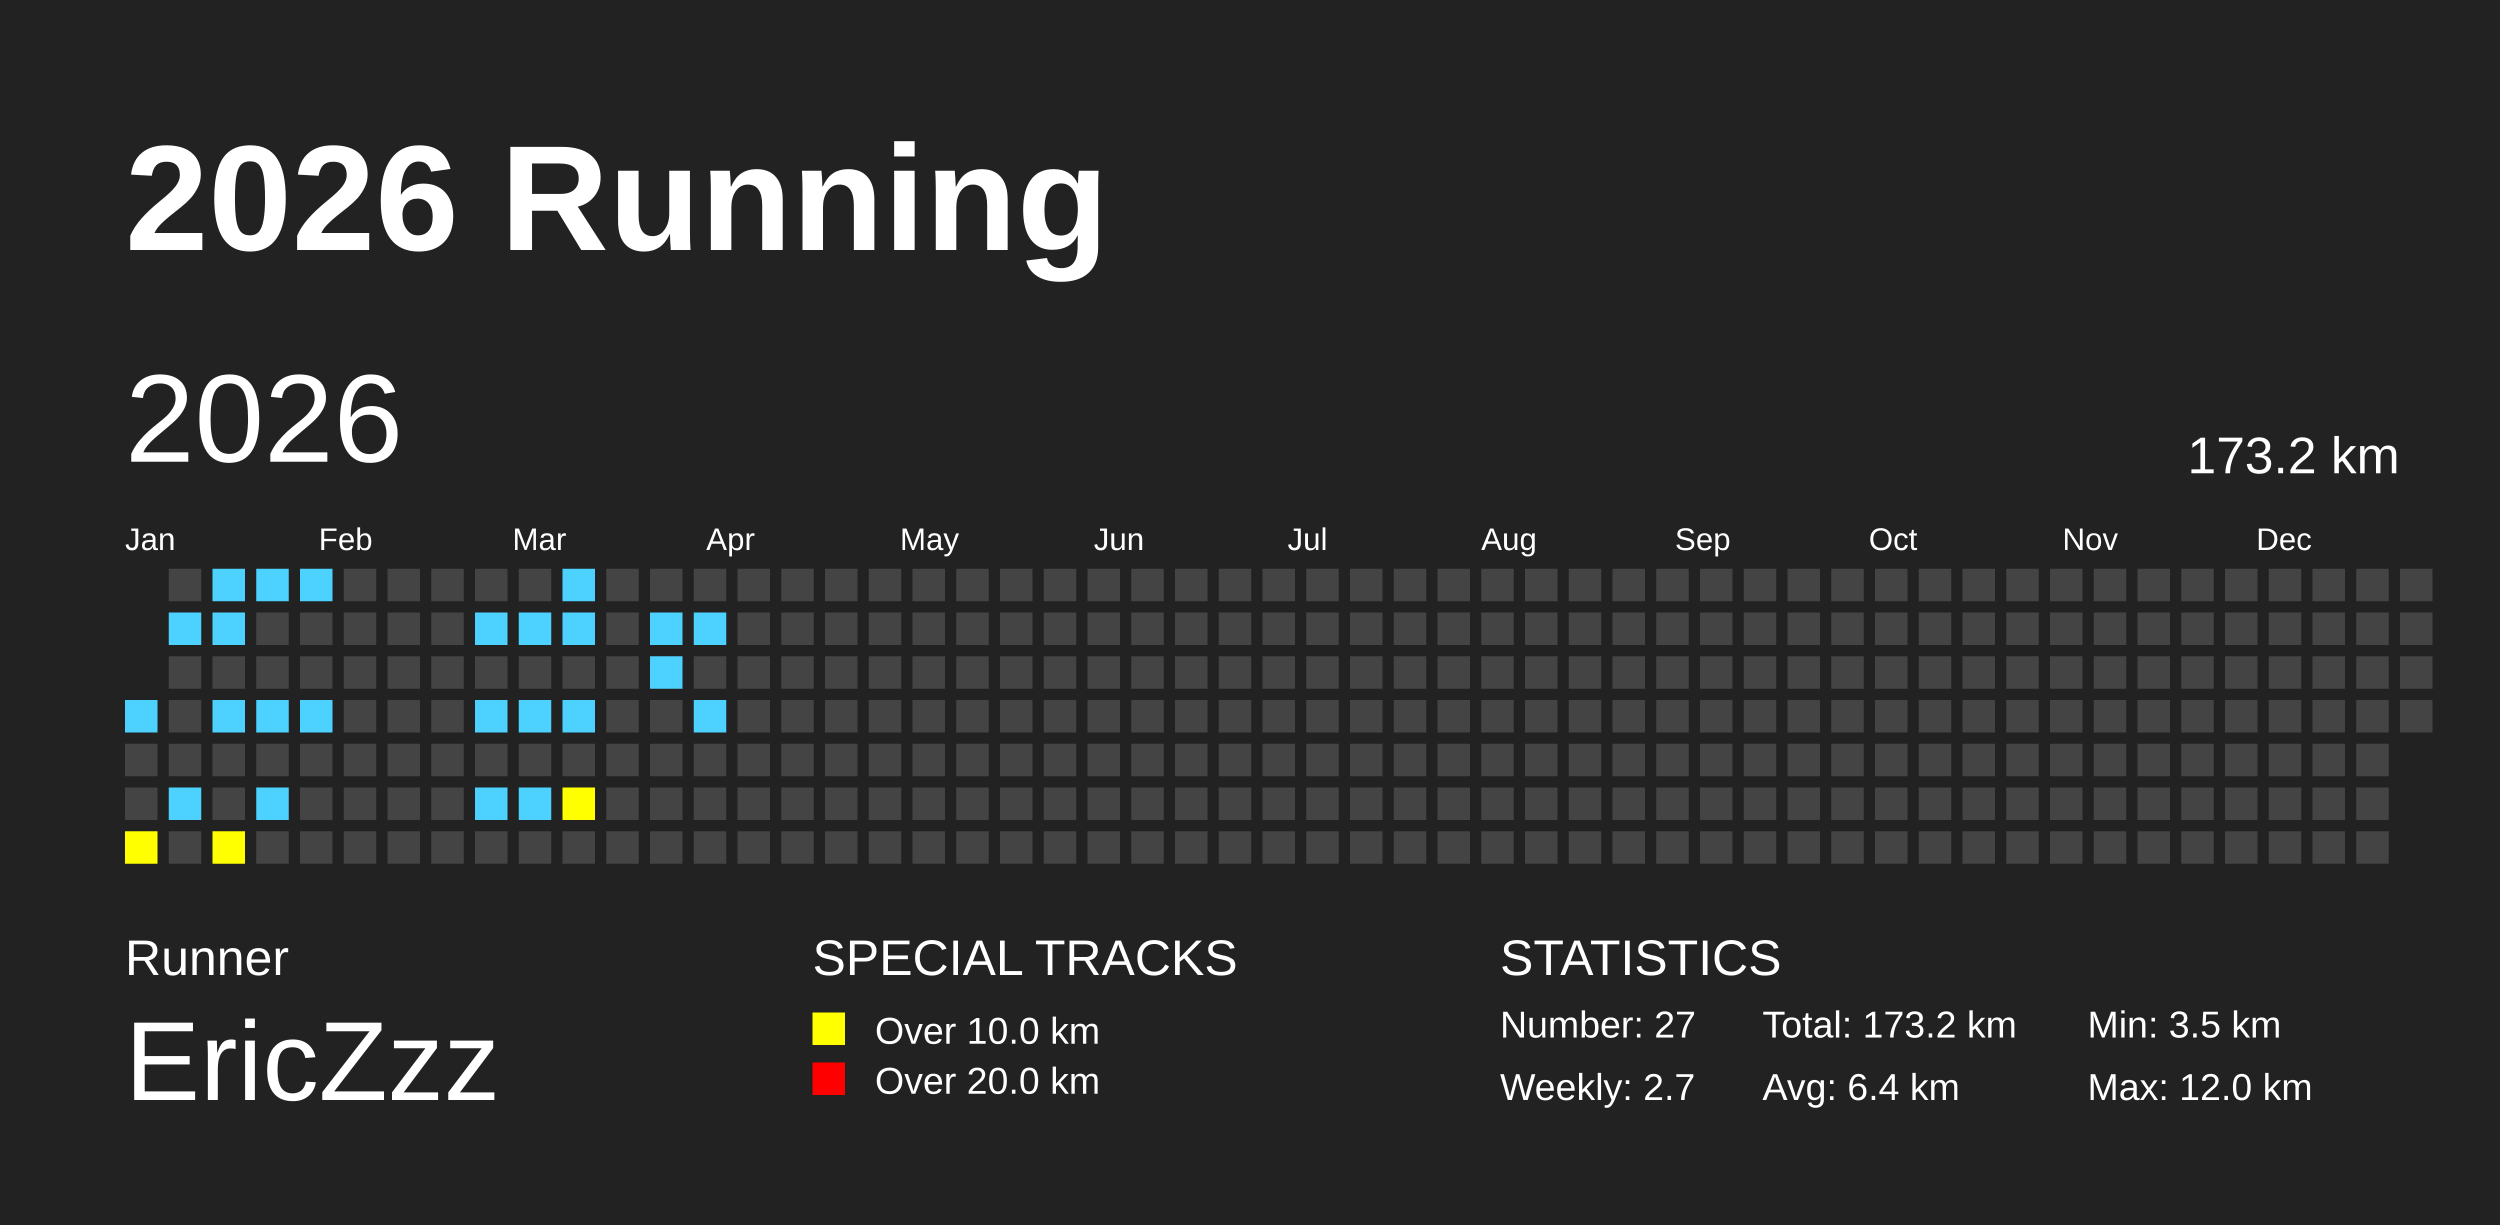
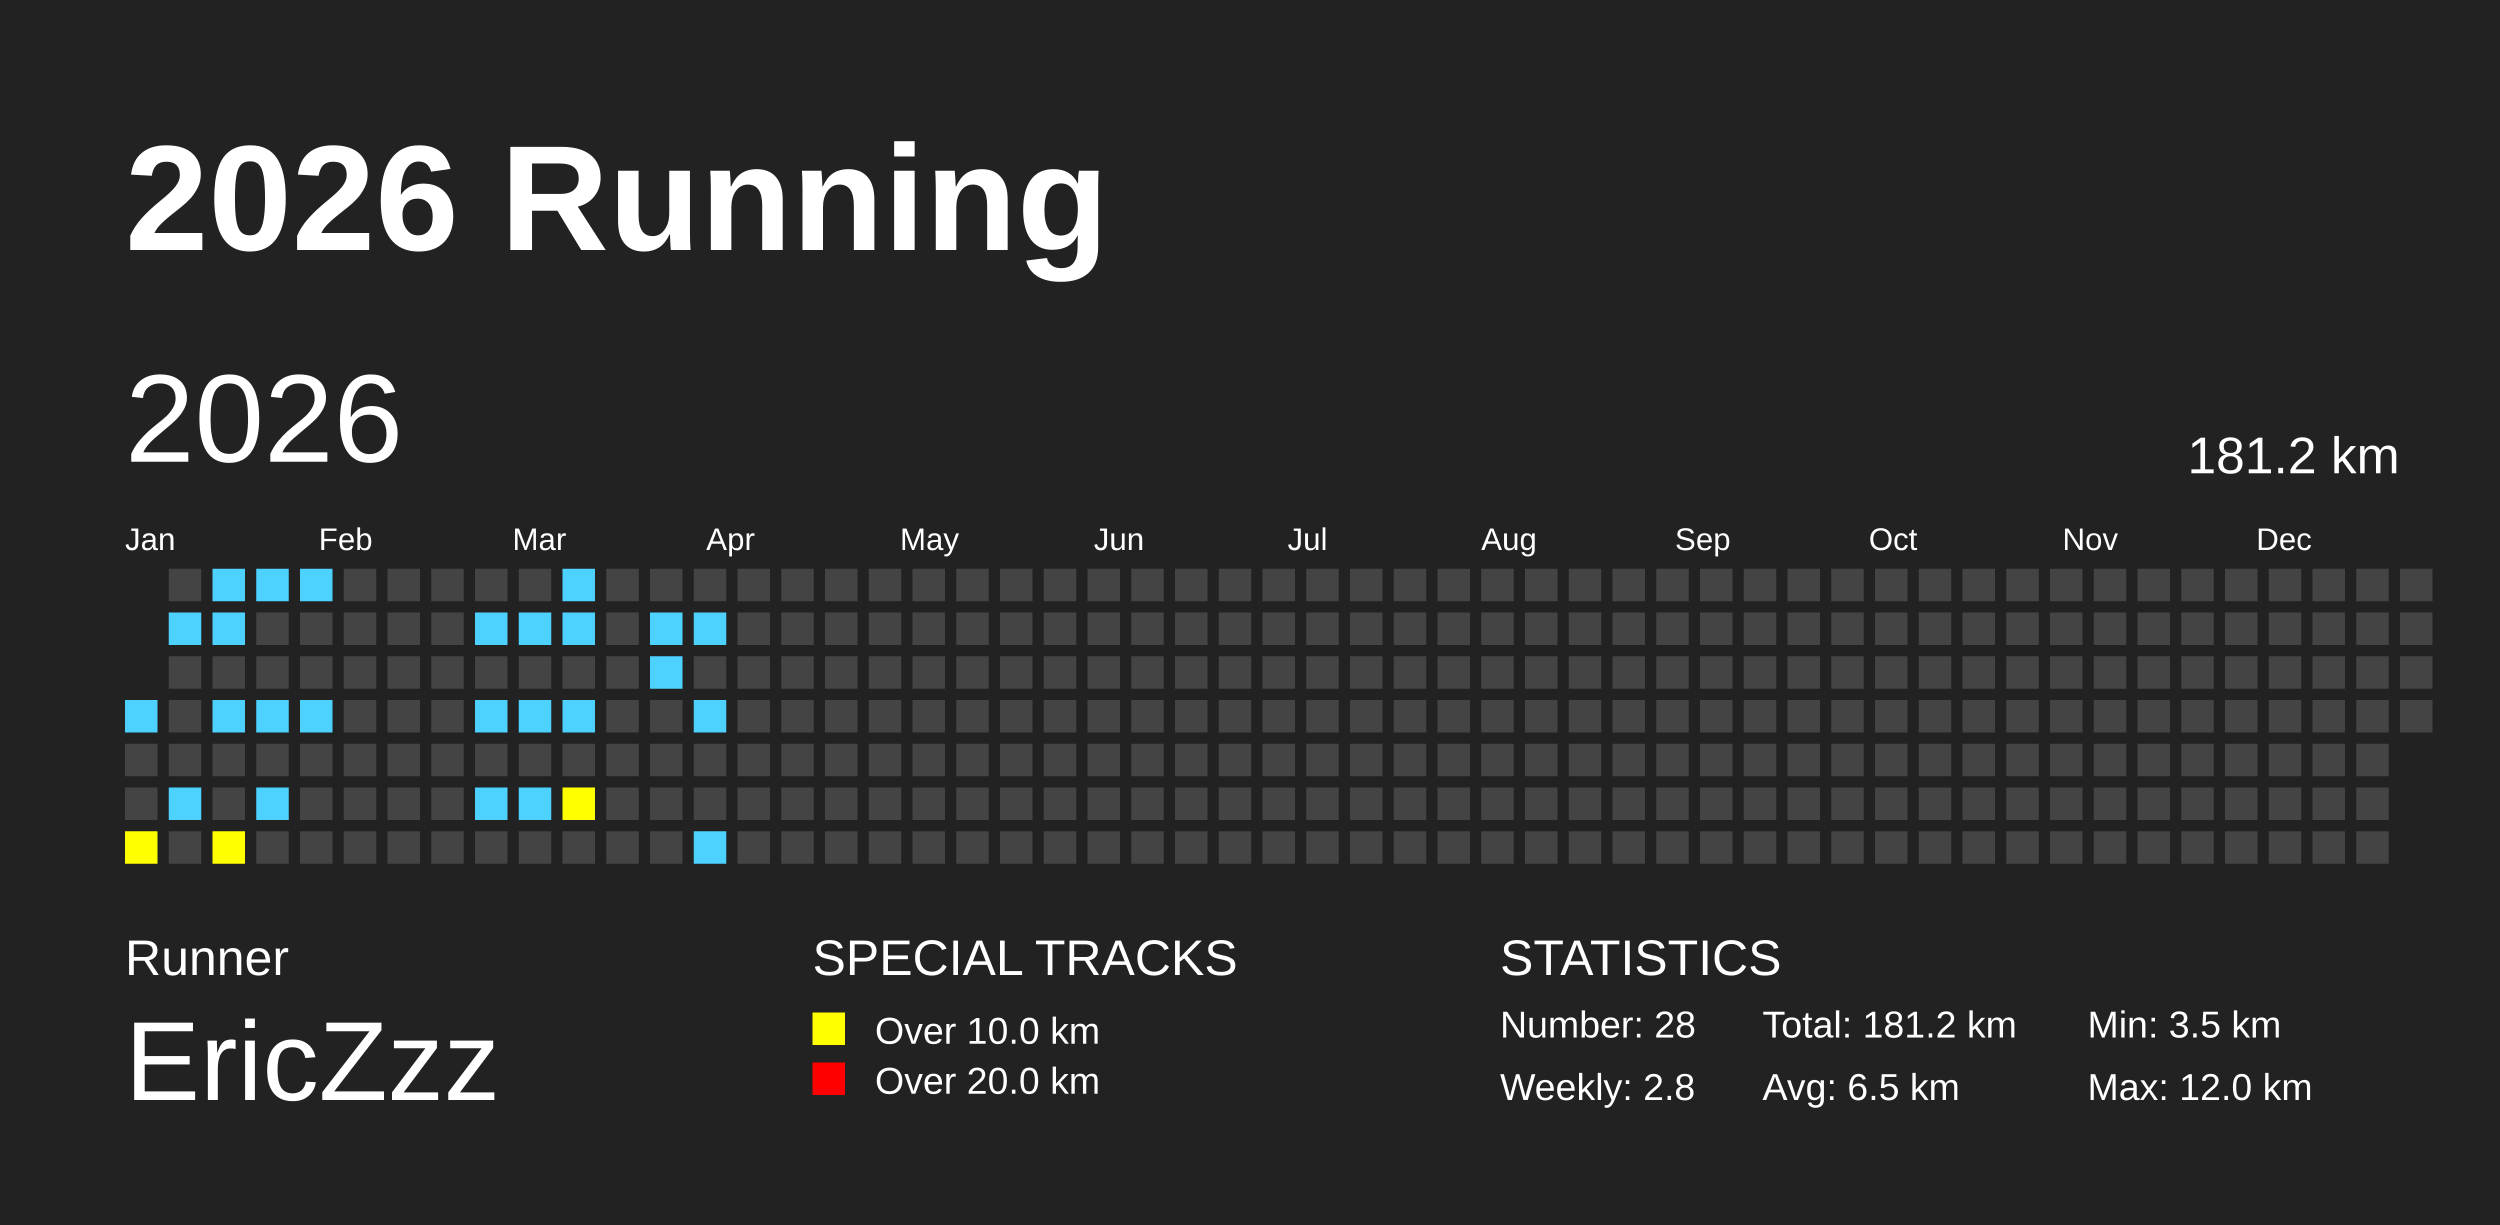
<svg xmlns="http://www.w3.org/2000/svg" baseProfile="full" height="98mm" version="1.1" viewBox="0,0,200,98" width="200mm">
  <defs />
  <rect fill="#222222" height="98" width="200" x="0" y="0" />
  <text fill="#FFFFFF" style="font-size:12px; font-family:Arial; font-weight:bold;" x="10" y="20">2026 Running</text>
  <text fill="#FFFFFF" style="font-size:4px; font-family:Arial" x="10" y="78">Runner</text>
  <text fill="#FFFFFF" style="font-size:9px; font-family:Arial" x="10" y="88">EricZzz</text>
  <text fill="#FFFFFF" style="font-size:4px; font-family:Arial" x="65" y="78">SPECIAL TRACKS</text>
  <rect fill="yellow" height="2.6" width="2.6" x="65" y="81" />
  <text fill="#FFFFFF" style="font-size:3px; font-family:Arial" x="70" y="83.5">Over 10.0 km</text>
  <rect fill="red" height="2.6" width="2.6" x="65" y="85" />
  <text fill="#FFFFFF" style="font-size:3px; font-family:Arial" x="70" y="87.5">Over 20.0 km</text>
  <text fill="#FFFFFF" style="font-size:4px; font-family:Arial" x="120" y="78">STATISTICS</text>
-   <text fill="#FFFFFF" style="font-size:3px; font-family:Arial" x="120" y="83">Number: 27</text>
-   <text fill="#FFFFFF" style="font-size:3px; font-family:Arial" x="120" y="88">Weekly: 2.7</text>
-   <text fill="#FFFFFF" style="font-size:3px; font-family:Arial" x="141" y="83">Total: 173.2 km</text>
-   <text fill="#FFFFFF" style="font-size:3px; font-family:Arial" x="141" y="88">Avg: 6.4 km</text>
+   <text fill="#FFFFFF" style="font-size:3px; font-family:Arial" x="120" y="83">Number: 28</text>
+   <text fill="#FFFFFF" style="font-size:3px; font-family:Arial" x="120" y="88">Weekly: 2.8</text>
+   <text fill="#FFFFFF" style="font-size:3px; font-family:Arial" x="141" y="83">Total: 181.2 km</text>
+   <text fill="#FFFFFF" style="font-size:3px; font-family:Arial" x="141" y="88">Avg: 6.5 km</text>
  <text fill="#FFFFFF" style="font-size:3px; font-family:Arial" x="167" y="83">Min: 3.5 km</text>
  <text fill="#FFFFFF" style="font-size:3px; font-family:Arial" x="167" y="88">Max: 12.0 km</text>
  <text dominant-baseline="hanging" fill="#FFFFFF" style="font-size:10.0px; font-family:Arial;" x="10" y="30">2026</text>
-   <text dominant-baseline="hanging" fill="#FFFFFF" style="font-size:4.125px; font-family:Arial;" x="175" y="35">173.2 km</text>
+   <text dominant-baseline="hanging" fill="#FFFFFF" style="font-size:4.125px; font-family:Arial;" x="175" y="35">181.2 km</text>
  <text fill="#FFFFFF" style="font-size:2.5px; font-family:Arial" x="10.0" y="44">Jan</text>
  <text fill="#FFFFFF" style="font-size:2.5px; font-family:Arial" x="25.5" y="44">Feb</text>
  <text fill="#FFFFFF" style="font-size:2.5px; font-family:Arial" x="41.0" y="44">Mar</text>
  <text fill="#FFFFFF" style="font-size:2.5px; font-family:Arial" x="56.5" y="44">Apr</text>
  <text fill="#FFFFFF" style="font-size:2.5px; font-family:Arial" x="72.0" y="44">May</text>
  <text fill="#FFFFFF" style="font-size:2.5px; font-family:Arial" x="87.5" y="44">Jun</text>
  <text fill="#FFFFFF" style="font-size:2.5px; font-family:Arial" x="103.0" y="44">Jul</text>
  <text fill="#FFFFFF" style="font-size:2.5px; font-family:Arial" x="118.5" y="44">Aug</text>
  <text fill="#FFFFFF" style="font-size:2.5px; font-family:Arial" x="134.0" y="44">Sep</text>
  <text fill="#FFFFFF" style="font-size:2.5px; font-family:Arial" x="149.5" y="44">Oct</text>
  <text fill="#FFFFFF" style="font-size:2.5px; font-family:Arial" x="165.0" y="44">Nov</text>
  <text fill="#FFFFFF" style="font-size:2.5px; font-family:Arial" x="180.5" y="44">Dec</text>
  <rect fill="#4DD2FF" height="2.6" width="2.6" x="10.0" y="56.0" />
  <rect fill="#444444" height="2.6" width="2.6" x="10.0" y="59.5" />
  <rect fill="#444444" height="2.6" width="2.6" x="10.0" y="63.0" />
  <rect fill="yellow" height="2.6" width="2.6" x="10.0" y="66.5" />
  <rect fill="#444444" height="2.6" width="2.6" x="13.5" y="45.5" />
  <rect fill="#4DD2FF" height="2.6" width="2.6" x="13.5" y="49.0" />
  <rect fill="#444444" height="2.6" width="2.6" x="13.5" y="52.5" />
  <rect fill="#444444" height="2.6" width="2.6" x="13.5" y="56.0" />
  <rect fill="#444444" height="2.6" width="2.6" x="13.5" y="59.5" />
  <rect fill="#4DD2FF" height="2.6" width="2.6" x="13.5" y="63.0" />
  <rect fill="#444444" height="2.6" width="2.6" x="13.5" y="66.5" />
  <rect fill="#4DD2FF" height="2.6" width="2.6" x="17.0" y="45.5" />
  <rect fill="#4DD2FF" height="2.6" width="2.6" x="17.0" y="49.0" />
  <rect fill="#444444" height="2.6" width="2.6" x="17.0" y="52.5" />
  <rect fill="#4DD2FF" height="2.6" width="2.6" x="17.0" y="56.0" />
  <rect fill="#444444" height="2.6" width="2.6" x="17.0" y="59.5" />
  <rect fill="#444444" height="2.6" width="2.6" x="17.0" y="63.0" />
  <rect fill="yellow" height="2.6" width="2.6" x="17.0" y="66.5" />
  <rect fill="#4DD2FF" height="2.6" width="2.6" x="20.5" y="45.5" />
  <rect fill="#444444" height="2.6" width="2.6" x="20.5" y="49.0" />
  <rect fill="#444444" height="2.6" width="2.6" x="20.5" y="52.5" />
  <rect fill="#4DD2FF" height="2.6" width="2.6" x="20.5" y="56.0" />
  <rect fill="#444444" height="2.6" width="2.6" x="20.5" y="59.5" />
  <rect fill="#4DD2FF" height="2.6" width="2.6" x="20.5" y="63.0" />
  <rect fill="#444444" height="2.6" width="2.6" x="20.5" y="66.5" />
  <rect fill="#4DD2FF" height="2.6" width="2.6" x="24.0" y="45.5" />
  <rect fill="#444444" height="2.6" width="2.6" x="24.0" y="49.0" />
  <rect fill="#444444" height="2.6" width="2.6" x="24.0" y="52.5" />
  <rect fill="#4DD2FF" height="2.6" width="2.6" x="24.0" y="56.0" />
  <rect fill="#444444" height="2.6" width="2.6" x="24.0" y="59.5" />
  <rect fill="#444444" height="2.6" width="2.6" x="24.0" y="63.0" />
  <rect fill="#444444" height="2.6" width="2.6" x="24.0" y="66.5" />
  <rect fill="#444444" height="2.6" width="2.6" x="27.5" y="45.5" />
  <rect fill="#444444" height="2.6" width="2.6" x="27.5" y="49.0" />
  <rect fill="#444444" height="2.6" width="2.6" x="27.5" y="52.5" />
  <rect fill="#444444" height="2.6" width="2.6" x="27.5" y="56.0" />
  <rect fill="#444444" height="2.6" width="2.6" x="27.5" y="59.5" />
  <rect fill="#444444" height="2.6" width="2.6" x="27.5" y="63.0" />
  <rect fill="#444444" height="2.6" width="2.6" x="27.5" y="66.5" />
  <rect fill="#444444" height="2.6" width="2.6" x="31.0" y="45.5" />
  <rect fill="#444444" height="2.6" width="2.6" x="31.0" y="49.0" />
  <rect fill="#444444" height="2.6" width="2.6" x="31.0" y="52.5" />
  <rect fill="#444444" height="2.6" width="2.6" x="31.0" y="56.0" />
  <rect fill="#444444" height="2.6" width="2.6" x="31.0" y="59.5" />
  <rect fill="#444444" height="2.6" width="2.6" x="31.0" y="63.0" />
  <rect fill="#444444" height="2.6" width="2.6" x="31.0" y="66.5" />
  <rect fill="#444444" height="2.6" width="2.6" x="34.5" y="45.5" />
  <rect fill="#444444" height="2.6" width="2.6" x="34.5" y="49.0" />
  <rect fill="#444444" height="2.6" width="2.6" x="34.5" y="52.5" />
  <rect fill="#444444" height="2.6" width="2.6" x="34.5" y="56.0" />
  <rect fill="#444444" height="2.6" width="2.6" x="34.5" y="59.5" />
  <rect fill="#444444" height="2.6" width="2.6" x="34.5" y="63.0" />
  <rect fill="#444444" height="2.6" width="2.6" x="34.5" y="66.5" />
  <rect fill="#444444" height="2.6" width="2.6" x="38.0" y="45.5" />
  <rect fill="#4DD2FF" height="2.6" width="2.6" x="38.0" y="49.0" />
  <rect fill="#444444" height="2.6" width="2.6" x="38.0" y="52.5" />
  <rect fill="#4DD2FF" height="2.6" width="2.6" x="38.0" y="56.0" />
  <rect fill="#444444" height="2.6" width="2.6" x="38.0" y="59.5" />
  <rect fill="#4DD2FF" height="2.6" width="2.6" x="38.0" y="63.0" />
  <rect fill="#444444" height="2.6" width="2.6" x="38.0" y="66.5" />
  <rect fill="#444444" height="2.6" width="2.6" x="41.5" y="45.5" />
  <rect fill="#4DD2FF" height="2.6" width="2.6" x="41.5" y="49.0" />
  <rect fill="#444444" height="2.6" width="2.6" x="41.5" y="52.5" />
  <rect fill="#4DD2FF" height="2.6" width="2.6" x="41.5" y="56.0" />
  <rect fill="#444444" height="2.6" width="2.6" x="41.5" y="59.5" />
  <rect fill="#4DD2FF" height="2.6" width="2.6" x="41.5" y="63.0" />
  <rect fill="#444444" height="2.6" width="2.6" x="41.5" y="66.5" />
  <rect fill="#4DD2FF" height="2.6" width="2.6" x="45.0" y="45.5" />
  <rect fill="#4DD2FF" height="2.6" width="2.6" x="45.0" y="49.0" />
  <rect fill="#444444" height="2.6" width="2.6" x="45.0" y="52.5" />
  <rect fill="#4DD2FF" height="2.6" width="2.6" x="45.0" y="56.0" />
  <rect fill="#444444" height="2.6" width="2.6" x="45.0" y="59.5" />
  <rect fill="yellow" height="2.6" width="2.6" x="45.0" y="63.0" />
  <rect fill="#444444" height="2.6" width="2.6" x="45.0" y="66.5" />
  <rect fill="#444444" height="2.6" width="2.6" x="48.5" y="45.5" />
  <rect fill="#444444" height="2.6" width="2.6" x="48.5" y="49.0" />
  <rect fill="#444444" height="2.6" width="2.6" x="48.5" y="52.5" />
  <rect fill="#444444" height="2.6" width="2.6" x="48.5" y="56.0" />
  <rect fill="#444444" height="2.6" width="2.6" x="48.5" y="59.5" />
  <rect fill="#444444" height="2.6" width="2.6" x="48.5" y="63.0" />
  <rect fill="#444444" height="2.6" width="2.6" x="48.5" y="66.5" />
  <rect fill="#444444" height="2.6" width="2.6" x="52.0" y="45.5" />
  <rect fill="#4DD2FF" height="2.6" width="2.6" x="52.0" y="49.0" />
  <rect fill="#4DD2FF" height="2.6" width="2.6" x="52.0" y="52.5" />
  <rect fill="#444444" height="2.6" width="2.6" x="52.0" y="56.0" />
  <rect fill="#444444" height="2.6" width="2.6" x="52.0" y="59.5" />
  <rect fill="#444444" height="2.6" width="2.6" x="52.0" y="63.0" />
  <rect fill="#444444" height="2.6" width="2.6" x="52.0" y="66.5" />
  <rect fill="#444444" height="2.6" width="2.6" x="55.5" y="45.5" />
  <rect fill="#4DD2FF" height="2.6" width="2.6" x="55.5" y="49.0" />
  <rect fill="#444444" height="2.6" width="2.6" x="55.5" y="52.5" />
  <rect fill="#4DD2FF" height="2.6" width="2.6" x="55.5" y="56.0" />
  <rect fill="#444444" height="2.6" width="2.6" x="55.5" y="59.5" />
  <rect fill="#444444" height="2.6" width="2.6" x="55.5" y="63.0" />
-   <rect fill="#444444" height="2.6" width="2.6" x="55.5" y="66.5" />
+   <rect fill="#4DD2FF" height="2.6" width="2.6" x="55.5" y="66.5" />
  <rect fill="#444444" height="2.6" width="2.6" x="59.0" y="45.5" />
  <rect fill="#444444" height="2.6" width="2.6" x="59.0" y="49.0" />
  <rect fill="#444444" height="2.6" width="2.6" x="59.0" y="52.5" />
  <rect fill="#444444" height="2.6" width="2.6" x="59.0" y="56.0" />
  <rect fill="#444444" height="2.6" width="2.6" x="59.0" y="59.5" />
  <rect fill="#444444" height="2.6" width="2.6" x="59.0" y="63.0" />
  <rect fill="#444444" height="2.6" width="2.6" x="59.0" y="66.5" />
  <rect fill="#444444" height="2.6" width="2.6" x="62.5" y="45.5" />
  <rect fill="#444444" height="2.6" width="2.6" x="62.5" y="49.0" />
  <rect fill="#444444" height="2.6" width="2.6" x="62.5" y="52.5" />
  <rect fill="#444444" height="2.6" width="2.6" x="62.5" y="56.0" />
  <rect fill="#444444" height="2.6" width="2.6" x="62.5" y="59.5" />
  <rect fill="#444444" height="2.6" width="2.6" x="62.5" y="63.0" />
  <rect fill="#444444" height="2.6" width="2.6" x="62.5" y="66.5" />
  <rect fill="#444444" height="2.6" width="2.6" x="66.0" y="45.5" />
  <rect fill="#444444" height="2.6" width="2.6" x="66.0" y="49.0" />
  <rect fill="#444444" height="2.6" width="2.6" x="66.0" y="52.5" />
  <rect fill="#444444" height="2.6" width="2.6" x="66.0" y="56.0" />
  <rect fill="#444444" height="2.6" width="2.6" x="66.0" y="59.5" />
  <rect fill="#444444" height="2.6" width="2.6" x="66.0" y="63.0" />
  <rect fill="#444444" height="2.6" width="2.6" x="66.0" y="66.5" />
  <rect fill="#444444" height="2.6" width="2.6" x="69.5" y="45.5" />
  <rect fill="#444444" height="2.6" width="2.6" x="69.5" y="49.0" />
  <rect fill="#444444" height="2.6" width="2.6" x="69.5" y="52.5" />
  <rect fill="#444444" height="2.6" width="2.6" x="69.5" y="56.0" />
  <rect fill="#444444" height="2.6" width="2.6" x="69.5" y="59.5" />
  <rect fill="#444444" height="2.6" width="2.6" x="69.5" y="63.0" />
  <rect fill="#444444" height="2.6" width="2.6" x="69.5" y="66.5" />
  <rect fill="#444444" height="2.6" width="2.6" x="73.0" y="45.5" />
  <rect fill="#444444" height="2.6" width="2.6" x="73.0" y="49.0" />
  <rect fill="#444444" height="2.6" width="2.6" x="73.0" y="52.5" />
  <rect fill="#444444" height="2.6" width="2.6" x="73.0" y="56.0" />
  <rect fill="#444444" height="2.6" width="2.6" x="73.0" y="59.5" />
  <rect fill="#444444" height="2.6" width="2.6" x="73.0" y="63.0" />
  <rect fill="#444444" height="2.6" width="2.6" x="73.0" y="66.5" />
  <rect fill="#444444" height="2.6" width="2.6" x="76.5" y="45.5" />
  <rect fill="#444444" height="2.6" width="2.6" x="76.5" y="49.0" />
  <rect fill="#444444" height="2.6" width="2.6" x="76.5" y="52.5" />
  <rect fill="#444444" height="2.6" width="2.6" x="76.5" y="56.0" />
  <rect fill="#444444" height="2.6" width="2.6" x="76.5" y="59.5" />
  <rect fill="#444444" height="2.6" width="2.6" x="76.5" y="63.0" />
  <rect fill="#444444" height="2.6" width="2.6" x="76.5" y="66.5" />
  <rect fill="#444444" height="2.6" width="2.6" x="80.0" y="45.5" />
  <rect fill="#444444" height="2.6" width="2.6" x="80.0" y="49.0" />
  <rect fill="#444444" height="2.6" width="2.6" x="80.0" y="52.5" />
  <rect fill="#444444" height="2.6" width="2.6" x="80.0" y="56.0" />
  <rect fill="#444444" height="2.6" width="2.6" x="80.0" y="59.5" />
  <rect fill="#444444" height="2.6" width="2.6" x="80.0" y="63.0" />
  <rect fill="#444444" height="2.6" width="2.6" x="80.0" y="66.5" />
  <rect fill="#444444" height="2.6" width="2.6" x="83.5" y="45.5" />
  <rect fill="#444444" height="2.6" width="2.6" x="83.5" y="49.0" />
  <rect fill="#444444" height="2.6" width="2.6" x="83.5" y="52.5" />
  <rect fill="#444444" height="2.6" width="2.6" x="83.5" y="56.0" />
  <rect fill="#444444" height="2.6" width="2.6" x="83.5" y="59.5" />
  <rect fill="#444444" height="2.6" width="2.6" x="83.5" y="63.0" />
  <rect fill="#444444" height="2.6" width="2.6" x="83.5" y="66.5" />
  <rect fill="#444444" height="2.6" width="2.6" x="87.0" y="45.5" />
  <rect fill="#444444" height="2.6" width="2.6" x="87.0" y="49.0" />
  <rect fill="#444444" height="2.6" width="2.6" x="87.0" y="52.5" />
  <rect fill="#444444" height="2.6" width="2.6" x="87.0" y="56.0" />
  <rect fill="#444444" height="2.6" width="2.6" x="87.0" y="59.5" />
  <rect fill="#444444" height="2.6" width="2.6" x="87.0" y="63.0" />
  <rect fill="#444444" height="2.6" width="2.6" x="87.0" y="66.5" />
  <rect fill="#444444" height="2.6" width="2.6" x="90.5" y="45.5" />
  <rect fill="#444444" height="2.6" width="2.6" x="90.5" y="49.0" />
  <rect fill="#444444" height="2.6" width="2.6" x="90.5" y="52.5" />
  <rect fill="#444444" height="2.6" width="2.6" x="90.5" y="56.0" />
  <rect fill="#444444" height="2.6" width="2.6" x="90.5" y="59.5" />
  <rect fill="#444444" height="2.6" width="2.6" x="90.5" y="63.0" />
  <rect fill="#444444" height="2.6" width="2.6" x="90.5" y="66.5" />
  <rect fill="#444444" height="2.6" width="2.6" x="94.0" y="45.5" />
  <rect fill="#444444" height="2.6" width="2.6" x="94.0" y="49.0" />
  <rect fill="#444444" height="2.6" width="2.6" x="94.0" y="52.5" />
  <rect fill="#444444" height="2.6" width="2.6" x="94.0" y="56.0" />
  <rect fill="#444444" height="2.6" width="2.6" x="94.0" y="59.5" />
  <rect fill="#444444" height="2.6" width="2.6" x="94.0" y="63.0" />
  <rect fill="#444444" height="2.6" width="2.6" x="94.0" y="66.5" />
  <rect fill="#444444" height="2.6" width="2.6" x="97.5" y="45.5" />
  <rect fill="#444444" height="2.6" width="2.6" x="97.5" y="49.0" />
  <rect fill="#444444" height="2.6" width="2.6" x="97.5" y="52.5" />
  <rect fill="#444444" height="2.6" width="2.6" x="97.5" y="56.0" />
  <rect fill="#444444" height="2.6" width="2.6" x="97.5" y="59.5" />
  <rect fill="#444444" height="2.6" width="2.6" x="97.5" y="63.0" />
  <rect fill="#444444" height="2.6" width="2.6" x="97.5" y="66.5" />
  <rect fill="#444444" height="2.6" width="2.6" x="101.0" y="45.5" />
  <rect fill="#444444" height="2.6" width="2.6" x="101.0" y="49.0" />
  <rect fill="#444444" height="2.6" width="2.6" x="101.0" y="52.5" />
  <rect fill="#444444" height="2.6" width="2.6" x="101.0" y="56.0" />
  <rect fill="#444444" height="2.6" width="2.6" x="101.0" y="59.5" />
  <rect fill="#444444" height="2.6" width="2.6" x="101.0" y="63.0" />
  <rect fill="#444444" height="2.6" width="2.6" x="101.0" y="66.5" />
  <rect fill="#444444" height="2.6" width="2.6" x="104.5" y="45.5" />
  <rect fill="#444444" height="2.6" width="2.6" x="104.5" y="49.0" />
  <rect fill="#444444" height="2.6" width="2.6" x="104.5" y="52.5" />
  <rect fill="#444444" height="2.6" width="2.6" x="104.5" y="56.0" />
  <rect fill="#444444" height="2.6" width="2.6" x="104.5" y="59.5" />
  <rect fill="#444444" height="2.6" width="2.6" x="104.5" y="63.0" />
  <rect fill="#444444" height="2.6" width="2.6" x="104.5" y="66.5" />
  <rect fill="#444444" height="2.6" width="2.6" x="108.0" y="45.5" />
  <rect fill="#444444" height="2.6" width="2.6" x="108.0" y="49.0" />
  <rect fill="#444444" height="2.6" width="2.6" x="108.0" y="52.5" />
  <rect fill="#444444" height="2.6" width="2.6" x="108.0" y="56.0" />
  <rect fill="#444444" height="2.6" width="2.6" x="108.0" y="59.5" />
  <rect fill="#444444" height="2.6" width="2.6" x="108.0" y="63.0" />
  <rect fill="#444444" height="2.6" width="2.6" x="108.0" y="66.5" />
  <rect fill="#444444" height="2.6" width="2.6" x="111.5" y="45.5" />
  <rect fill="#444444" height="2.6" width="2.6" x="111.5" y="49.0" />
  <rect fill="#444444" height="2.6" width="2.6" x="111.5" y="52.5" />
  <rect fill="#444444" height="2.6" width="2.6" x="111.5" y="56.0" />
  <rect fill="#444444" height="2.6" width="2.6" x="111.5" y="59.5" />
  <rect fill="#444444" height="2.6" width="2.6" x="111.5" y="63.0" />
  <rect fill="#444444" height="2.6" width="2.6" x="111.5" y="66.5" />
  <rect fill="#444444" height="2.6" width="2.6" x="115.0" y="45.5" />
  <rect fill="#444444" height="2.6" width="2.6" x="115.0" y="49.0" />
  <rect fill="#444444" height="2.6" width="2.6" x="115.0" y="52.5" />
  <rect fill="#444444" height="2.6" width="2.6" x="115.0" y="56.0" />
  <rect fill="#444444" height="2.6" width="2.6" x="115.0" y="59.5" />
  <rect fill="#444444" height="2.6" width="2.6" x="115.0" y="63.0" />
  <rect fill="#444444" height="2.6" width="2.6" x="115.0" y="66.5" />
  <rect fill="#444444" height="2.6" width="2.6" x="118.5" y="45.5" />
  <rect fill="#444444" height="2.6" width="2.6" x="118.5" y="49.0" />
  <rect fill="#444444" height="2.6" width="2.6" x="118.5" y="52.5" />
  <rect fill="#444444" height="2.6" width="2.6" x="118.5" y="56.0" />
  <rect fill="#444444" height="2.6" width="2.6" x="118.5" y="59.5" />
  <rect fill="#444444" height="2.6" width="2.6" x="118.5" y="63.0" />
  <rect fill="#444444" height="2.6" width="2.6" x="118.5" y="66.5" />
  <rect fill="#444444" height="2.6" width="2.6" x="122.0" y="45.5" />
  <rect fill="#444444" height="2.6" width="2.6" x="122.0" y="49.0" />
  <rect fill="#444444" height="2.6" width="2.6" x="122.0" y="52.5" />
  <rect fill="#444444" height="2.6" width="2.6" x="122.0" y="56.0" />
  <rect fill="#444444" height="2.6" width="2.6" x="122.0" y="59.5" />
  <rect fill="#444444" height="2.6" width="2.6" x="122.0" y="63.0" />
  <rect fill="#444444" height="2.6" width="2.6" x="122.0" y="66.5" />
  <rect fill="#444444" height="2.6" width="2.6" x="125.5" y="45.5" />
  <rect fill="#444444" height="2.6" width="2.6" x="125.5" y="49.0" />
  <rect fill="#444444" height="2.6" width="2.6" x="125.5" y="52.5" />
  <rect fill="#444444" height="2.6" width="2.6" x="125.5" y="56.0" />
  <rect fill="#444444" height="2.6" width="2.6" x="125.5" y="59.5" />
  <rect fill="#444444" height="2.6" width="2.6" x="125.5" y="63.0" />
  <rect fill="#444444" height="2.6" width="2.6" x="125.5" y="66.5" />
  <rect fill="#444444" height="2.6" width="2.6" x="129.0" y="45.5" />
  <rect fill="#444444" height="2.6" width="2.6" x="129.0" y="49.0" />
  <rect fill="#444444" height="2.6" width="2.6" x="129.0" y="52.5" />
  <rect fill="#444444" height="2.6" width="2.6" x="129.0" y="56.0" />
  <rect fill="#444444" height="2.6" width="2.6" x="129.0" y="59.5" />
  <rect fill="#444444" height="2.6" width="2.6" x="129.0" y="63.0" />
  <rect fill="#444444" height="2.6" width="2.6" x="129.0" y="66.5" />
  <rect fill="#444444" height="2.6" width="2.6" x="132.5" y="45.5" />
  <rect fill="#444444" height="2.6" width="2.6" x="132.5" y="49.0" />
  <rect fill="#444444" height="2.6" width="2.6" x="132.5" y="52.5" />
  <rect fill="#444444" height="2.6" width="2.6" x="132.5" y="56.0" />
  <rect fill="#444444" height="2.6" width="2.6" x="132.5" y="59.5" />
  <rect fill="#444444" height="2.6" width="2.6" x="132.5" y="63.0" />
  <rect fill="#444444" height="2.6" width="2.6" x="132.5" y="66.5" />
  <rect fill="#444444" height="2.6" width="2.6" x="136.0" y="45.5" />
  <rect fill="#444444" height="2.6" width="2.6" x="136.0" y="49.0" />
  <rect fill="#444444" height="2.6" width="2.6" x="136.0" y="52.5" />
  <rect fill="#444444" height="2.6" width="2.6" x="136.0" y="56.0" />
  <rect fill="#444444" height="2.6" width="2.6" x="136.0" y="59.5" />
  <rect fill="#444444" height="2.6" width="2.6" x="136.0" y="63.0" />
  <rect fill="#444444" height="2.6" width="2.6" x="136.0" y="66.5" />
  <rect fill="#444444" height="2.6" width="2.6" x="139.5" y="45.5" />
  <rect fill="#444444" height="2.6" width="2.6" x="139.5" y="49.0" />
  <rect fill="#444444" height="2.6" width="2.6" x="139.5" y="52.5" />
  <rect fill="#444444" height="2.6" width="2.6" x="139.5" y="56.0" />
  <rect fill="#444444" height="2.6" width="2.6" x="139.5" y="59.5" />
  <rect fill="#444444" height="2.6" width="2.6" x="139.5" y="63.0" />
  <rect fill="#444444" height="2.6" width="2.6" x="139.5" y="66.5" />
  <rect fill="#444444" height="2.6" width="2.6" x="143.0" y="45.5" />
  <rect fill="#444444" height="2.6" width="2.6" x="143.0" y="49.0" />
  <rect fill="#444444" height="2.6" width="2.6" x="143.0" y="52.5" />
  <rect fill="#444444" height="2.6" width="2.6" x="143.0" y="56.0" />
  <rect fill="#444444" height="2.6" width="2.6" x="143.0" y="59.5" />
  <rect fill="#444444" height="2.6" width="2.6" x="143.0" y="63.0" />
  <rect fill="#444444" height="2.6" width="2.6" x="143.0" y="66.5" />
  <rect fill="#444444" height="2.6" width="2.6" x="146.5" y="45.5" />
  <rect fill="#444444" height="2.6" width="2.6" x="146.5" y="49.0" />
  <rect fill="#444444" height="2.6" width="2.6" x="146.5" y="52.5" />
  <rect fill="#444444" height="2.6" width="2.6" x="146.5" y="56.0" />
  <rect fill="#444444" height="2.6" width="2.6" x="146.5" y="59.5" />
  <rect fill="#444444" height="2.6" width="2.6" x="146.5" y="63.0" />
  <rect fill="#444444" height="2.6" width="2.6" x="146.5" y="66.5" />
  <rect fill="#444444" height="2.6" width="2.6" x="150.0" y="45.5" />
  <rect fill="#444444" height="2.6" width="2.6" x="150.0" y="49.0" />
  <rect fill="#444444" height="2.6" width="2.6" x="150.0" y="52.5" />
  <rect fill="#444444" height="2.6" width="2.6" x="150.0" y="56.0" />
  <rect fill="#444444" height="2.6" width="2.6" x="150.0" y="59.5" />
  <rect fill="#444444" height="2.6" width="2.6" x="150.0" y="63.0" />
  <rect fill="#444444" height="2.6" width="2.6" x="150.0" y="66.5" />
  <rect fill="#444444" height="2.6" width="2.6" x="153.5" y="45.5" />
  <rect fill="#444444" height="2.6" width="2.6" x="153.5" y="49.0" />
  <rect fill="#444444" height="2.6" width="2.6" x="153.5" y="52.5" />
  <rect fill="#444444" height="2.6" width="2.6" x="153.5" y="56.0" />
  <rect fill="#444444" height="2.6" width="2.6" x="153.5" y="59.5" />
  <rect fill="#444444" height="2.6" width="2.6" x="153.5" y="63.0" />
  <rect fill="#444444" height="2.6" width="2.6" x="153.5" y="66.5" />
  <rect fill="#444444" height="2.6" width="2.6" x="157.0" y="45.5" />
  <rect fill="#444444" height="2.6" width="2.6" x="157.0" y="49.0" />
  <rect fill="#444444" height="2.6" width="2.6" x="157.0" y="52.5" />
  <rect fill="#444444" height="2.6" width="2.6" x="157.0" y="56.0" />
  <rect fill="#444444" height="2.6" width="2.6" x="157.0" y="59.5" />
  <rect fill="#444444" height="2.6" width="2.6" x="157.0" y="63.0" />
  <rect fill="#444444" height="2.6" width="2.6" x="157.0" y="66.5" />
  <rect fill="#444444" height="2.6" width="2.6" x="160.5" y="45.5" />
  <rect fill="#444444" height="2.6" width="2.6" x="160.5" y="49.0" />
  <rect fill="#444444" height="2.6" width="2.6" x="160.5" y="52.5" />
  <rect fill="#444444" height="2.6" width="2.6" x="160.5" y="56.0" />
  <rect fill="#444444" height="2.6" width="2.6" x="160.5" y="59.5" />
  <rect fill="#444444" height="2.6" width="2.6" x="160.5" y="63.0" />
  <rect fill="#444444" height="2.6" width="2.6" x="160.5" y="66.5" />
  <rect fill="#444444" height="2.6" width="2.6" x="164.0" y="45.5" />
  <rect fill="#444444" height="2.6" width="2.6" x="164.0" y="49.0" />
  <rect fill="#444444" height="2.6" width="2.6" x="164.0" y="52.5" />
  <rect fill="#444444" height="2.6" width="2.6" x="164.0" y="56.0" />
  <rect fill="#444444" height="2.6" width="2.6" x="164.0" y="59.5" />
  <rect fill="#444444" height="2.6" width="2.6" x="164.0" y="63.0" />
  <rect fill="#444444" height="2.6" width="2.6" x="164.0" y="66.5" />
  <rect fill="#444444" height="2.6" width="2.6" x="167.5" y="45.5" />
  <rect fill="#444444" height="2.6" width="2.6" x="167.5" y="49.0" />
  <rect fill="#444444" height="2.6" width="2.6" x="167.5" y="52.5" />
  <rect fill="#444444" height="2.6" width="2.6" x="167.5" y="56.0" />
  <rect fill="#444444" height="2.6" width="2.6" x="167.5" y="59.5" />
  <rect fill="#444444" height="2.6" width="2.6" x="167.5" y="63.0" />
  <rect fill="#444444" height="2.6" width="2.6" x="167.5" y="66.5" />
  <rect fill="#444444" height="2.6" width="2.6" x="171.0" y="45.5" />
  <rect fill="#444444" height="2.6" width="2.6" x="171.0" y="49.0" />
  <rect fill="#444444" height="2.6" width="2.6" x="171.0" y="52.5" />
  <rect fill="#444444" height="2.6" width="2.6" x="171.0" y="56.0" />
  <rect fill="#444444" height="2.6" width="2.6" x="171.0" y="59.5" />
  <rect fill="#444444" height="2.6" width="2.6" x="171.0" y="63.0" />
  <rect fill="#444444" height="2.6" width="2.6" x="171.0" y="66.5" />
  <rect fill="#444444" height="2.6" width="2.6" x="174.5" y="45.5" />
  <rect fill="#444444" height="2.6" width="2.6" x="174.5" y="49.0" />
  <rect fill="#444444" height="2.6" width="2.6" x="174.5" y="52.5" />
  <rect fill="#444444" height="2.6" width="2.6" x="174.5" y="56.0" />
  <rect fill="#444444" height="2.6" width="2.6" x="174.5" y="59.5" />
  <rect fill="#444444" height="2.6" width="2.6" x="174.5" y="63.0" />
  <rect fill="#444444" height="2.6" width="2.6" x="174.5" y="66.5" />
  <rect fill="#444444" height="2.6" width="2.6" x="178.0" y="45.5" />
  <rect fill="#444444" height="2.6" width="2.6" x="178.0" y="49.0" />
  <rect fill="#444444" height="2.6" width="2.6" x="178.0" y="52.5" />
  <rect fill="#444444" height="2.6" width="2.6" x="178.0" y="56.0" />
  <rect fill="#444444" height="2.6" width="2.6" x="178.0" y="59.5" />
  <rect fill="#444444" height="2.6" width="2.6" x="178.0" y="63.0" />
  <rect fill="#444444" height="2.6" width="2.6" x="178.0" y="66.5" />
  <rect fill="#444444" height="2.6" width="2.6" x="181.5" y="45.5" />
  <rect fill="#444444" height="2.6" width="2.6" x="181.5" y="49.0" />
  <rect fill="#444444" height="2.6" width="2.6" x="181.5" y="52.5" />
  <rect fill="#444444" height="2.6" width="2.6" x="181.5" y="56.0" />
  <rect fill="#444444" height="2.6" width="2.6" x="181.5" y="59.5" />
  <rect fill="#444444" height="2.6" width="2.6" x="181.5" y="63.0" />
  <rect fill="#444444" height="2.6" width="2.6" x="181.5" y="66.5" />
  <rect fill="#444444" height="2.6" width="2.6" x="185.0" y="45.5" />
  <rect fill="#444444" height="2.6" width="2.6" x="185.0" y="49.0" />
  <rect fill="#444444" height="2.6" width="2.6" x="185.0" y="52.5" />
  <rect fill="#444444" height="2.6" width="2.6" x="185.0" y="56.0" />
  <rect fill="#444444" height="2.6" width="2.6" x="185.0" y="59.5" />
  <rect fill="#444444" height="2.6" width="2.6" x="185.0" y="63.0" />
  <rect fill="#444444" height="2.6" width="2.6" x="185.0" y="66.5" />
  <rect fill="#444444" height="2.6" width="2.6" x="188.5" y="45.5" />
  <rect fill="#444444" height="2.6" width="2.6" x="188.5" y="49.0" />
  <rect fill="#444444" height="2.6" width="2.6" x="188.5" y="52.5" />
  <rect fill="#444444" height="2.6" width="2.6" x="188.5" y="56.0" />
  <rect fill="#444444" height="2.6" width="2.6" x="188.5" y="59.5" />
  <rect fill="#444444" height="2.6" width="2.6" x="188.5" y="63.0" />
  <rect fill="#444444" height="2.6" width="2.6" x="188.5" y="66.5" />
  <rect fill="#444444" height="2.6" width="2.6" x="192.0" y="45.5" />
  <rect fill="#444444" height="2.6" width="2.6" x="192.0" y="49.0" />
  <rect fill="#444444" height="2.6" width="2.6" x="192.0" y="52.5" />
  <rect fill="#444444" height="2.6" width="2.6" x="192.0" y="56.0" />
</svg>
